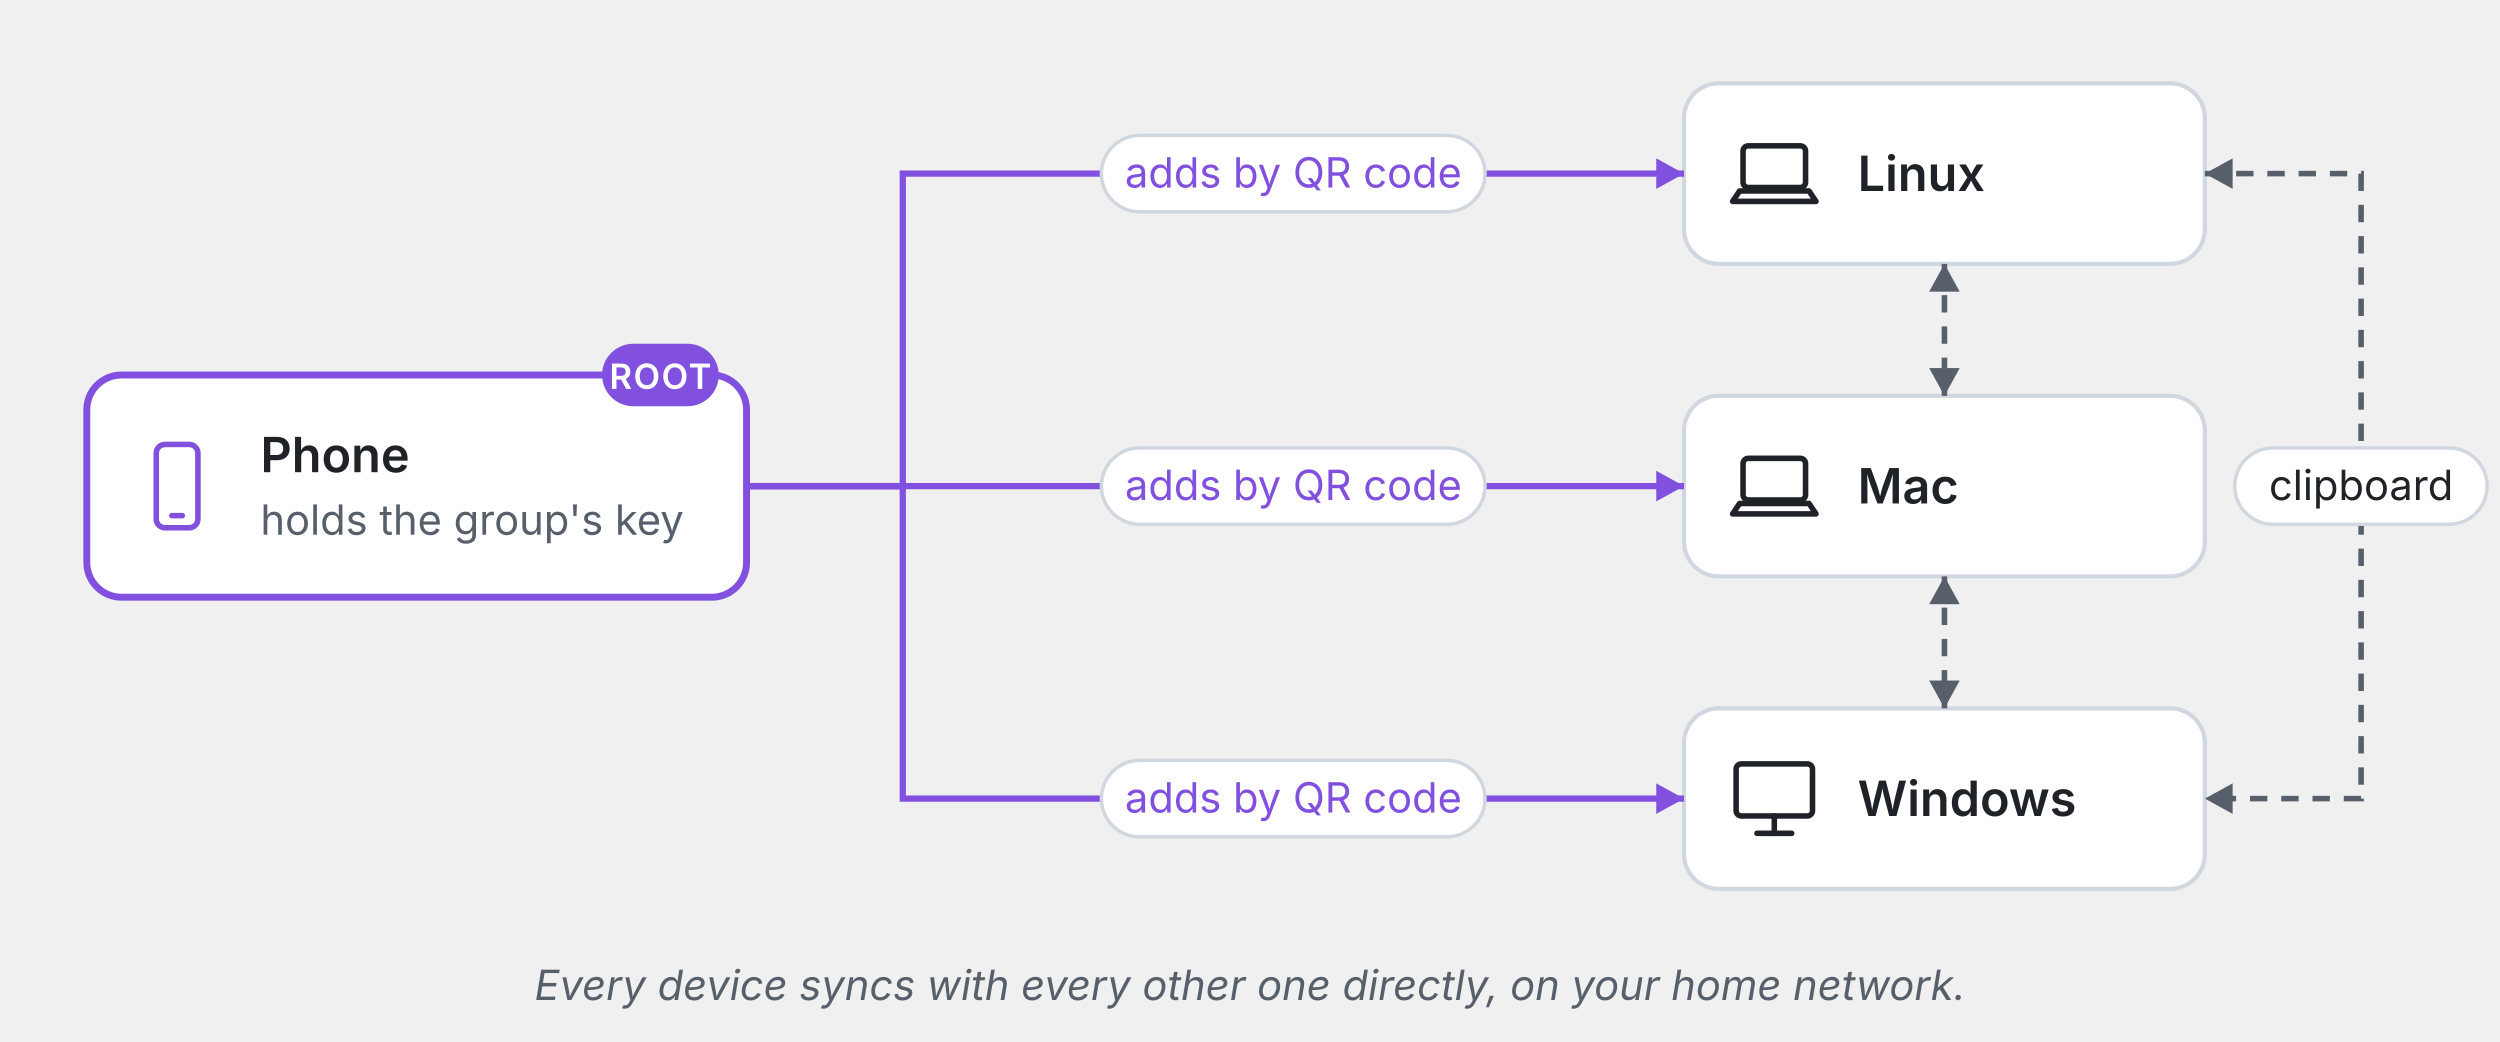
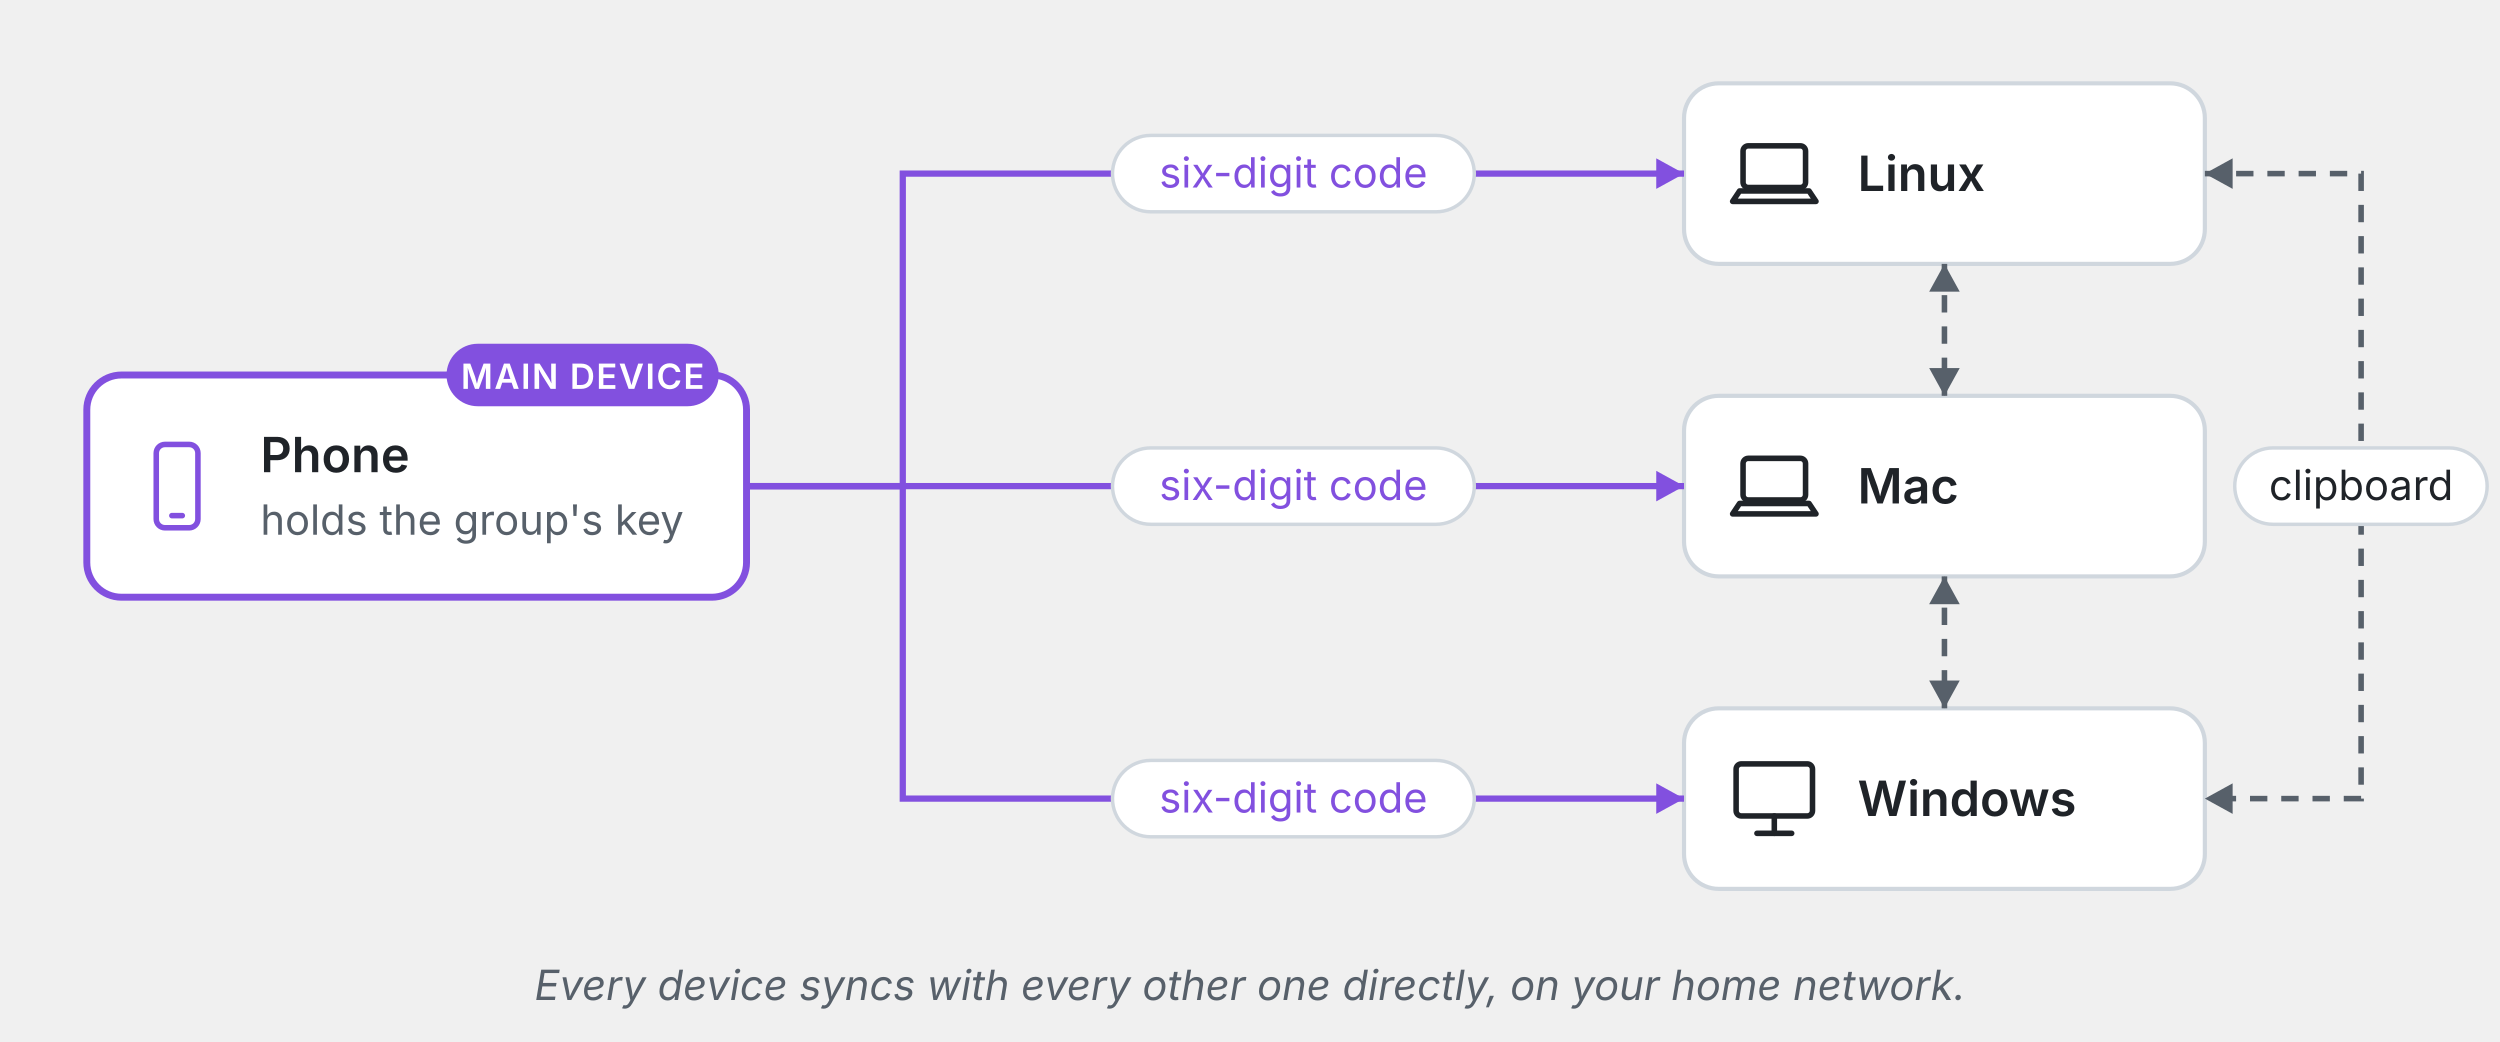
- <svg xmlns="http://www.w3.org/2000/svg" width="720" height="300" viewBox="0 0 720 300" role="img" aria-label="The phone adds each computer by its QR code; then the computers share one clipboard">
+ <svg xmlns="http://www.w3.org/2000/svg" width="720" height="300" viewBox="0 0 720 300" role="img" aria-label="The phone adds each computer by a six-digit code; then the computers share one clipboard">
  <style>
  .bg { fill: none; }
  .zone { fill: #f6f8fa; stroke: #d0d7de; stroke-width: 1; }
  .zone-t { fill: #57606a; font: 600 13px system-ui, -apple-system, 'Segoe UI', sans-serif; letter-spacing: .02em; }
  .card { fill: #ffffff; stroke: #d0d7de; stroke-width: 1.2; }
  .card.key { stroke: #8250df; stroke-width: 2; }
  .card.srv { fill: #fff8c5; stroke: #d4a72c; }
  .t { fill: #1f2328; font: 600 14px system-ui, -apple-system, 'Segoe UI', sans-serif; }
  .s { fill: #57606a; font: 12px system-ui, -apple-system, 'Segoe UI', sans-serif; }
  .ic { fill: none; stroke: #1f2328; stroke-width: 1.6; stroke-linecap: round; stroke-linejoin: round; }
  .key .ic, .ic.key { stroke: #8250df; }
  .badge { fill: #8250df; }
  .badge-t { fill: #ffffff; font: 600 10px system-ui, -apple-system, 'Segoe UI', sans-serif; letter-spacing: .04em; }
  .e-tunnel { fill: none; stroke: #0969da; stroke-width: 3; }
  .e-home { fill: none; stroke: #57606a; stroke-width: 1.6; stroke-dasharray: 5 4; }
  .e-pair { fill: none; stroke: #8250df; stroke-width: 1.8; }
  .e-e2e { fill: none; stroke: #1a7f37; stroke-width: 1.8; stroke-dasharray: 2 4; stroke-linecap: round; }
  .a-tunnel { fill: #0969da; } .a-home { fill: #57606a; } .a-pair { fill: #8250df; } .a-e2e { fill: #1a7f37; }
  .lbl-bg { fill: #ffffff; stroke: #d0d7de; stroke-width: 1; }
  .lbl { fill: #1f2328; font: 12px system-ui, -apple-system, 'Segoe UI', sans-serif; }
  .lbl.tunnel { fill: #0969da; } .lbl.pair { fill: #8250df; } .lbl.e2e { fill: #1a7f37; }
  .note { fill: #57606a; font: italic 12px system-ui, -apple-system, 'Segoe UI', sans-serif; }
  @media (prefers-color-scheme: dark) {
    .zone { fill: #161b22; stroke: #30363d; }
    .zone-t, .s, .note { fill: #8b949e; }
    .card { fill: #0d1117; stroke: #3d444d; }
    .card.key { stroke: #a371f7; }
    .card.srv { fill: #272115; stroke: #9e6a03; }
    .t, .lbl { fill: #e6edf3; }
    .ic { stroke: #e6edf3; }
    .key .ic, .ic.key { stroke: #a371f7; }
    .badge { fill: #a371f7; }
    .badge-t { fill: #0d1117; }
    .e-tunnel { stroke: #4493f8; } .a-tunnel { fill: #4493f8; } .lbl.tunnel { fill: #4493f8; }
    .e-home { stroke: #8b949e; } .a-home { fill: #8b949e; }
    .e-pair { stroke: #a371f7; } .a-pair { fill: #a371f7; } .lbl.pair { fill: #a371f7; }
    .e-e2e { stroke: #3fb950; } .a-e2e { fill: #3fb950; } .lbl.e2e { fill: #3fb950; }
    .lbl-bg { fill: #0d1117; stroke: #3d444d; }
  }
</style>
  <g class="key">
    <rect class="card key" x="25.0" y="108.0" width="190" height="64" rx="10" />
    <g transform="translate(37.0,126)" class="ic">
      <rect x="8" y="2" width="12" height="24" rx="2.5" />
      <line x1="12.5" y1="22.5" x2="15.5" y2="22.5" />
    </g>
    <text class="t" x="75.0" y="136">Phone</text>
    <text class="s" x="75.0" y="154">holds the group's key</text>
-     <rect class="badge" x="173.4" y="99.0" width="33.6" height="18" rx="9" />
-     <text class="badge-t" x="190.2" y="112.0" text-anchor="middle">ROOT</text>
+     <rect class="badge" x="128.6" y="99.0" width="78.4" height="18" rx="9" />
+     <text class="badge-t" x="167.8" y="112.0" text-anchor="middle">MAIN DEVICE</text>
  </g>
  <g class="">
    <rect class="card " x="485.0" y="24.0" width="150" height="52" rx="10" />
    <g transform="translate(497.0,36)" class="ic">
      <rect x="5" y="6" width="18" height="12" rx="1.5" />
      <path d="M2 22h24l-2 -3H4z" />
    </g>
    <text class="t" x="535.0" y="55">Linux</text>
  </g>
  <g class="">
    <rect class="card " x="485.0" y="114.0" width="150" height="52" rx="10" />
    <g transform="translate(497.0,126)" class="ic">
      <rect x="5" y="6" width="18" height="12" rx="1.5" />
      <path d="M2 22h24l-2 -3H4z" />
    </g>
    <text class="t" x="535.0" y="145">Mac</text>
  </g>
  <g class="">
    <rect class="card " x="485.0" y="204.0" width="150" height="52" rx="10" />
    <g transform="translate(497.0,216)" class="ic">
      <rect x="3" y="4" width="22" height="15" rx="1.5" />
      <line x1="14" y1="19" x2="14" y2="24" />
      <line x1="9" y1="24" x2="19" y2="24" />
    </g>
    <text class="t" x="535.0" y="235">Windows</text>
  </g>
  <path class="e-pair" d="M215.0,140.0 L260.0,140.0 L260.0,50.0 L485.0,50.0" />
  <path class="a-pair" d="M485.0,50.0 L477.0,45.6 L477.0,54.4z" />
  <path class="e-pair" d="M215.0,140.0 L485.0,140.0" />
  <path class="a-pair" d="M485.0,140.0 L477.0,135.6 L477.0,144.4z" />
  <path class="e-pair" d="M215.0,140.0 L260.0,140.0 L260.0,230.0 L485.0,230.0" />
  <path class="a-pair" d="M485.0,230.0 L477.0,225.6 L477.0,234.4z" />
  <path class="e-home" d="M560.0,76.0 L560.0,114.0" />
  <path class="a-home" d="M560.0,114.0 L564.4,106.0 L555.6,106.0z" />
  <path class="a-home" d="M560.0,76.0 L555.6,84.0 L564.4,84.0z" />
  <path class="e-home" d="M560.0,166.0 L560.0,204.0" />
  <path class="a-home" d="M560.0,204.0 L564.4,196.0 L555.6,196.0z" />
  <path class="a-home" d="M560.0,166.0 L555.6,174.0 L564.4,174.0z" />
  <path class="e-home" d="M635.0,50 L680,50 L680,230 L635.0,230" />
  <path class="a-home" d="M635.0,230 L643.0,234.4 L643.0,225.6z" />
  <path class="a-home" d="M635.0,50 L643.0,54.4 L643.0,45.6z" />
  <text class="note" x="360" y="288" text-anchor="middle">Every device syncs with every other one directly, on your home network.</text>
-   <rect class="lbl-bg" x="317.2" y="39.0" width="110.5" height="22" rx="11.0" />
-   <text class="lbl pair" x="372.5" y="54.0" text-anchor="middle">adds by QR code</text>
-   <rect class="lbl-bg" x="317.2" y="129.0" width="110.5" height="22" rx="11.0" />
-   <text class="lbl pair" x="372.5" y="144.0" text-anchor="middle">adds by QR code</text>
-   <rect class="lbl-bg" x="317.2" y="219.0" width="110.5" height="22" rx="11.0" />
-   <text class="lbl pair" x="372.5" y="234.0" text-anchor="middle">adds by QR code</text>
+   <rect class="lbl-bg" x="320.4" y="39.0" width="104.2" height="22" rx="11.0" />
+   <text class="lbl pair" x="372.5" y="54.0" text-anchor="middle">six-digit code</text>
+   <rect class="lbl-bg" x="320.4" y="129.0" width="104.2" height="22" rx="11.0" />
+   <text class="lbl pair" x="372.5" y="144.0" text-anchor="middle">six-digit code</text>
+   <rect class="lbl-bg" x="320.4" y="219.0" width="104.2" height="22" rx="11.0" />
+   <text class="lbl pair" x="372.5" y="234.0" text-anchor="middle">six-digit code</text>
  <rect class="lbl-bg" x="643.6" y="129.0" width="72.7" height="22" rx="11.0" />
  <text class="lbl home" x="680" y="144.0" text-anchor="middle">clipboard</text>
</svg>
